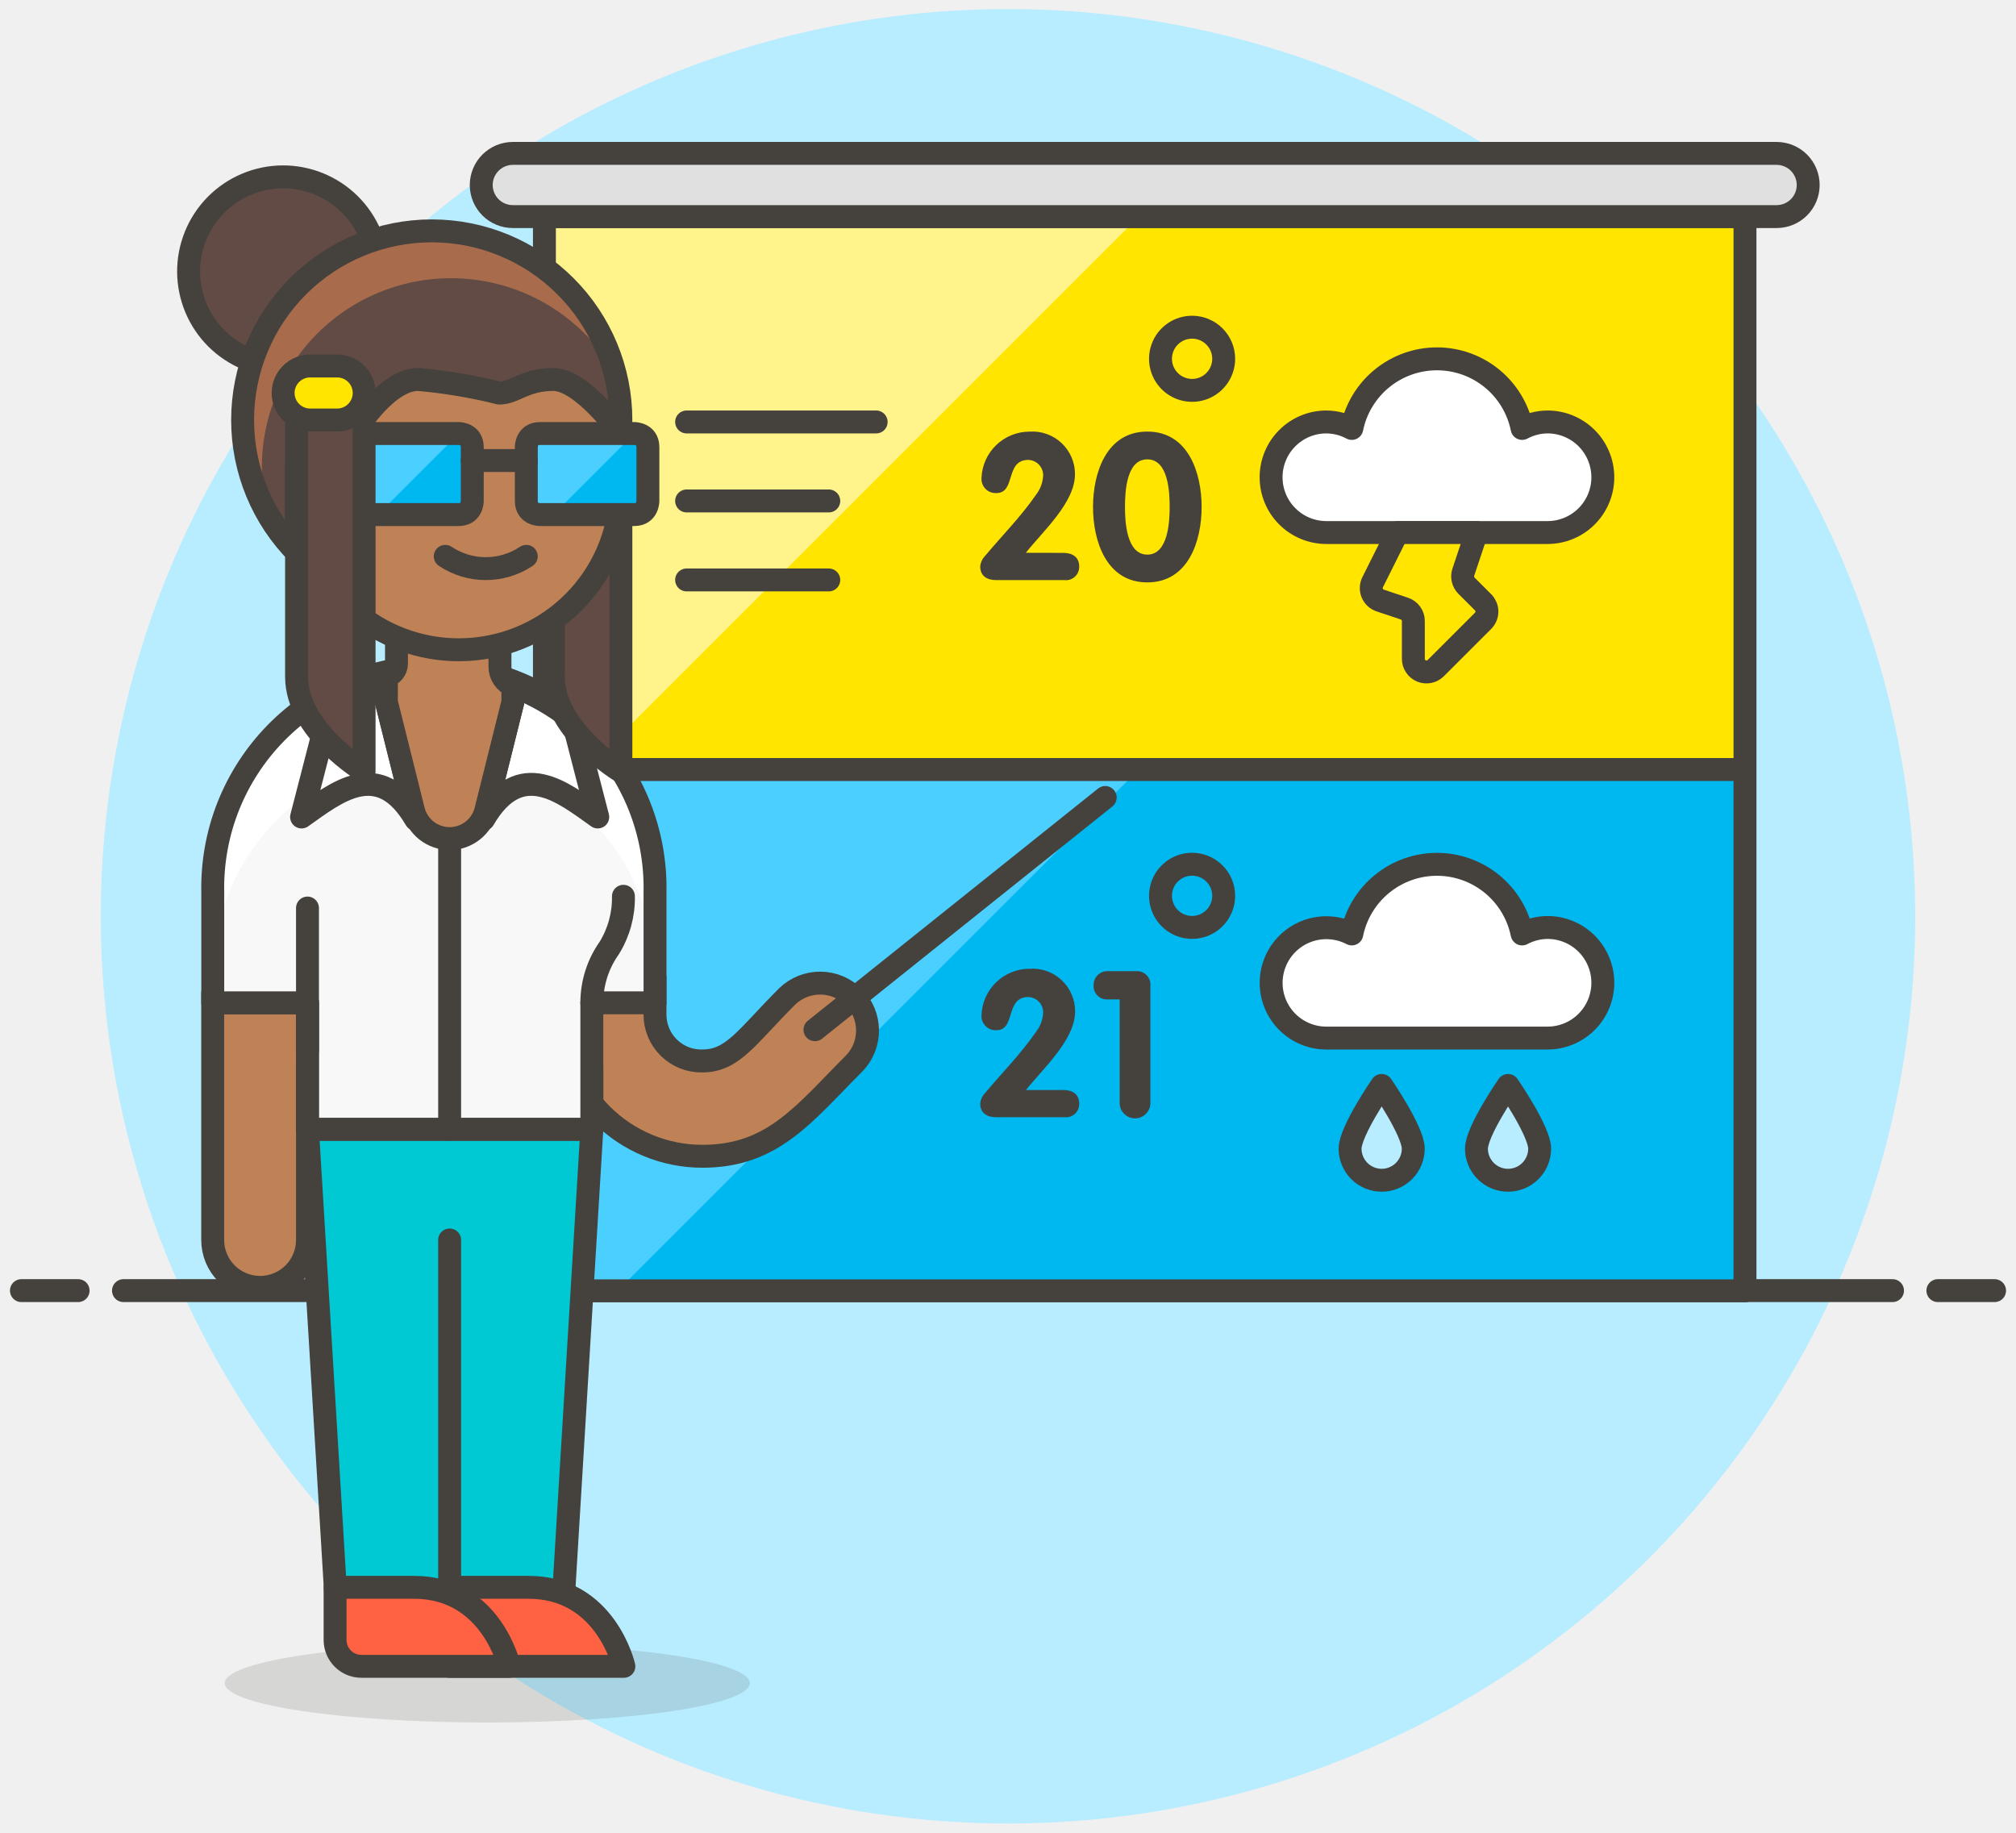
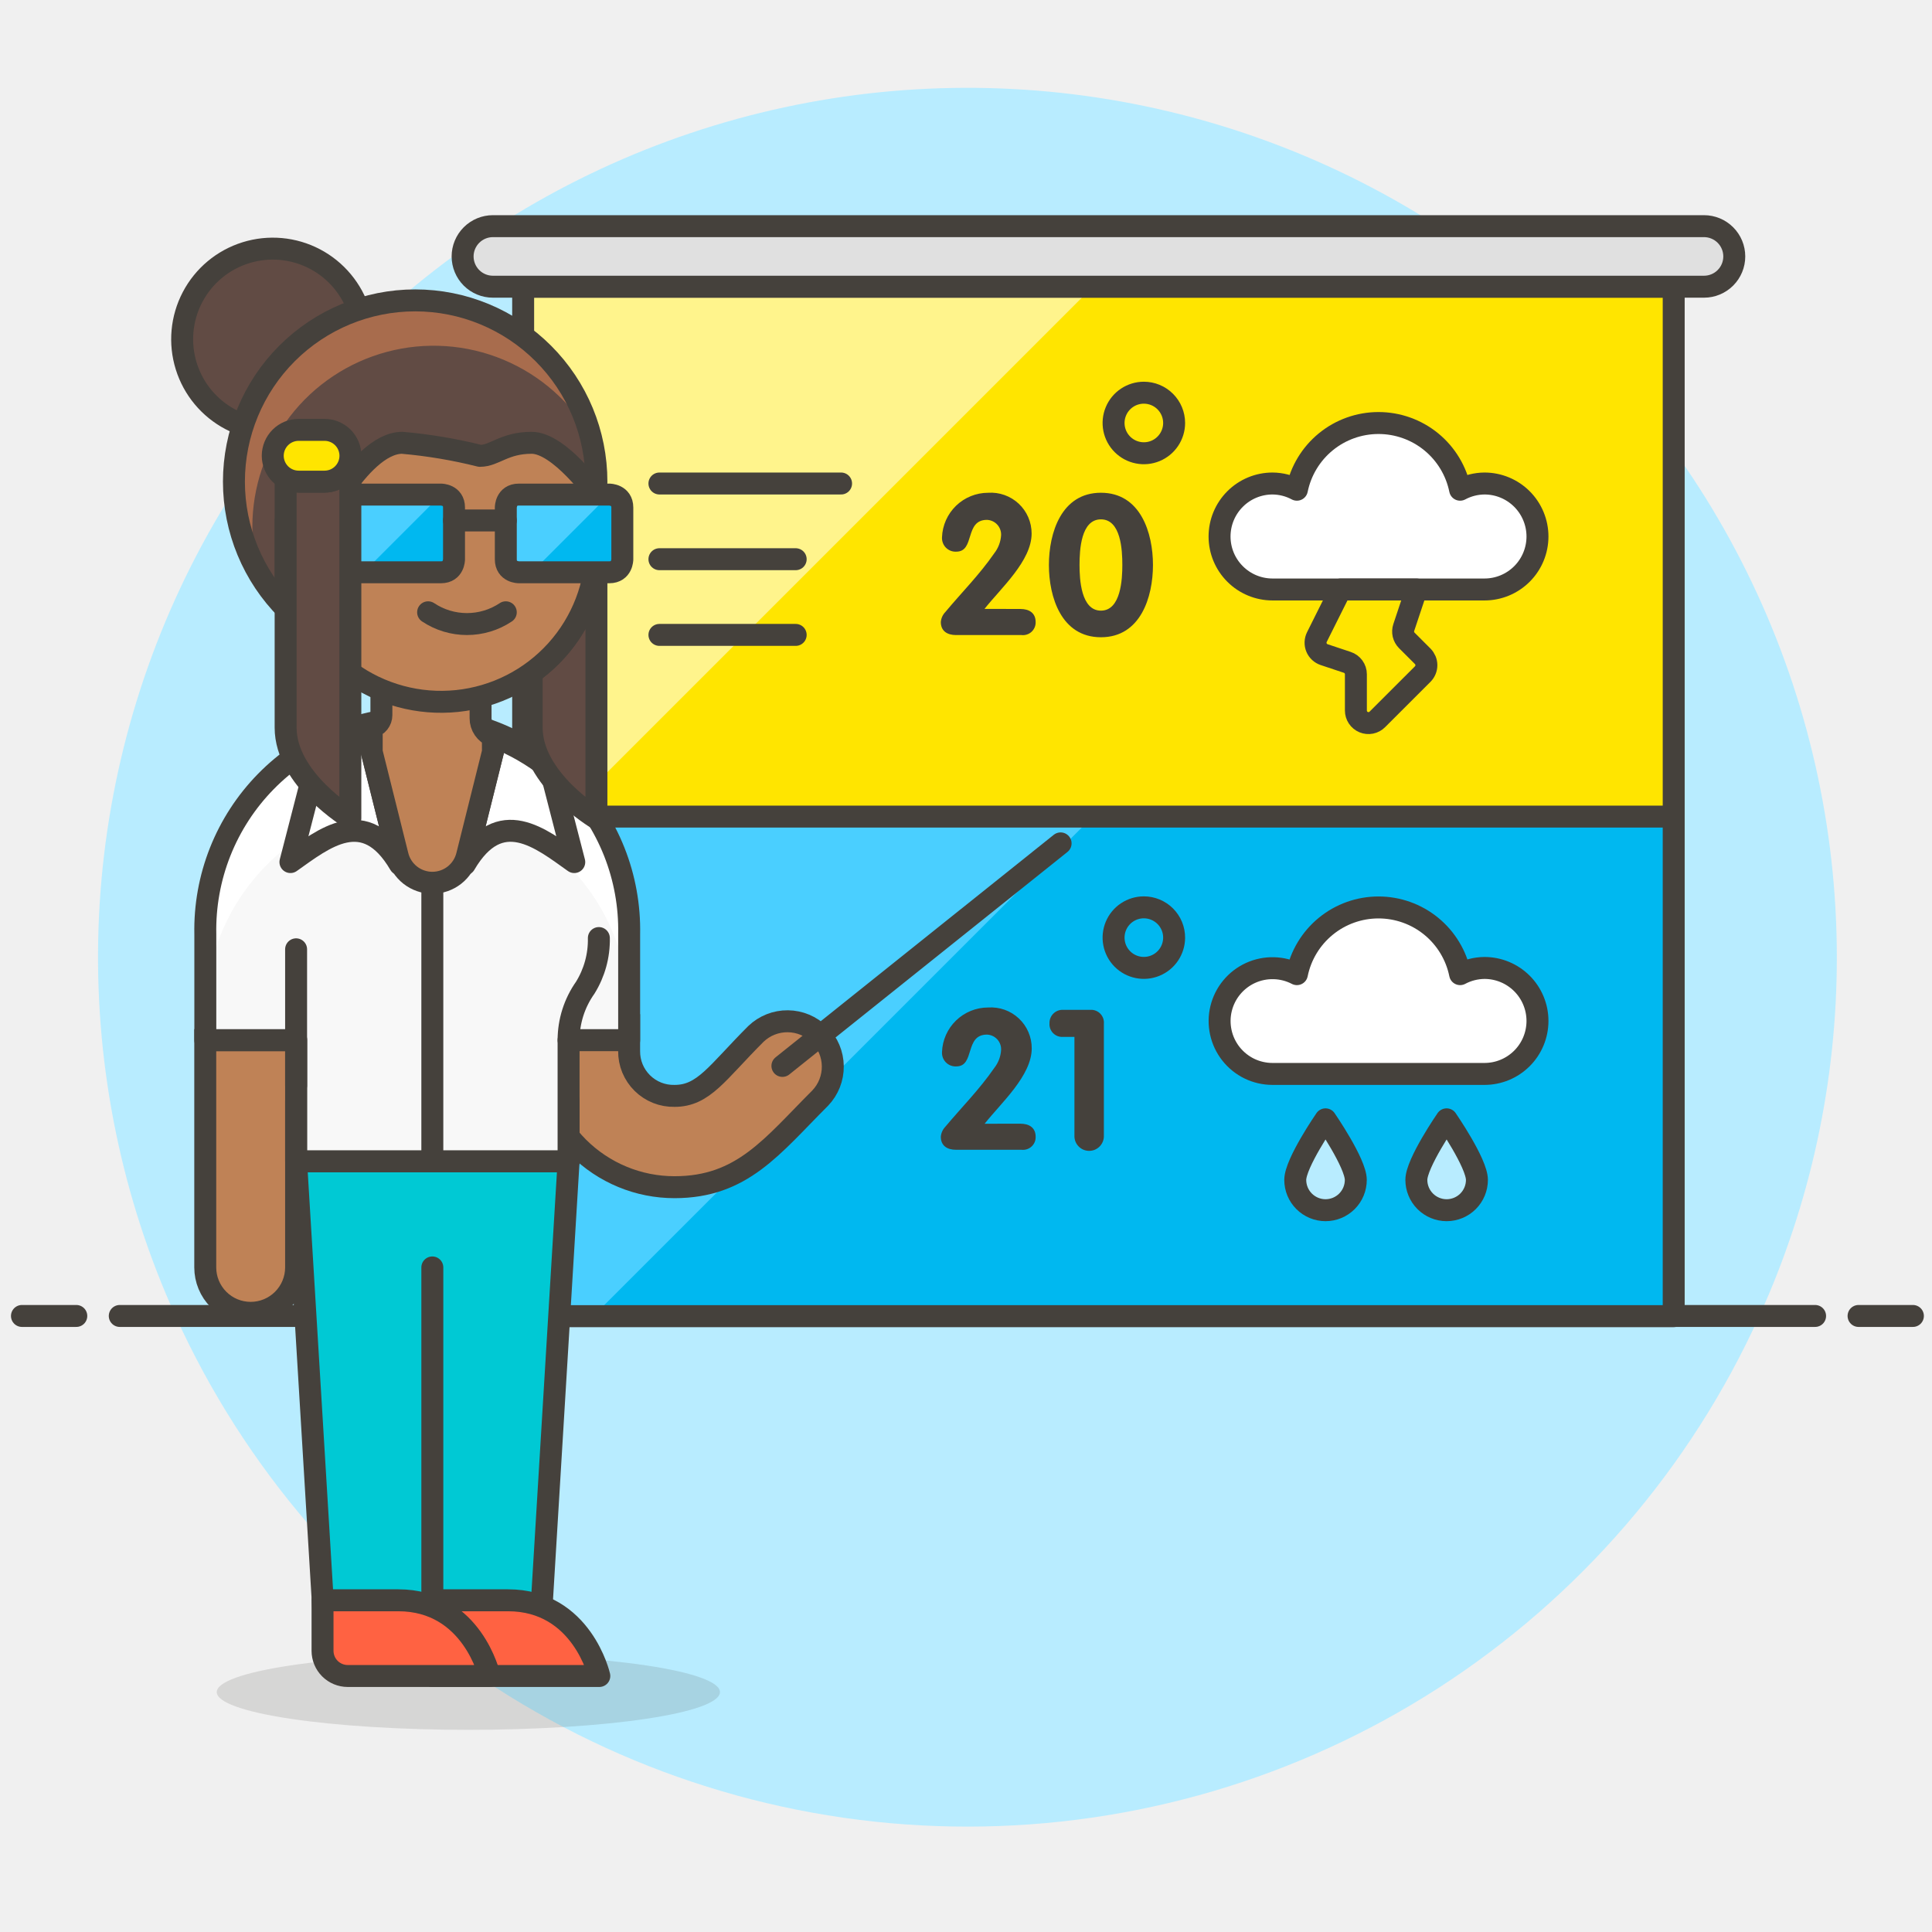
- <svg xmlns="http://www.w3.org/2000/svg" width="88" height="80" viewBox="0 0 88 80" fill="none">
-   <path d="M83.6 40C83.601 34.09 82.278 28.255 79.73 22.922C77.182 17.589 73.473 12.895 68.874 9.182C64.275 5.47 58.904 2.834 53.154 1.468C47.404 0.101 41.421 0.04 35.644 1.287C29.867 2.534 24.442 5.058 19.768 8.675C15.093 12.291 11.288 16.908 8.63 22.187C5.972 27.466 4.53 33.273 4.408 39.181C4.287 45.09 5.49 50.952 7.928 56.335H80.072C82.401 51.205 83.604 45.635 83.6 40Z" fill="#B8ECFF" />
-   <path d="M7.928 56.335C11.069 63.269 16.142 69.15 22.54 73.276C28.937 77.401 36.388 79.595 44 79.595C51.612 79.595 59.063 77.401 65.46 73.276C71.858 69.15 76.93 63.269 80.072 56.335H7.928Z" fill="#B8ECFF" />
-   <path d="M5.39 56.335H82.61M0.935 56.335H3.41M84.59 56.335H87.065" stroke="#45413C" stroke-linecap="round" stroke-linejoin="round" />
-   <path d="M23.764 33.589H76.17V56.344H23.764V33.589Z" fill="#00B8F0" />
-   <path d="M26.955 56.344L49.71 33.589H23.764V56.344H26.955Z" fill="#4ACFFF" />
-   <path d="M23.764 9.455H76.17V33.589H23.764V9.455Z" fill="#FFE500" />
-   <path d="M23.764 9.455V33.589H25.576L49.71 9.455H23.764Z" fill="#FFF48C" />
-   <path d="M76.17 33.589V9.455H23.764V33.589M76.17 33.589H23.764M76.17 33.589V56.344H23.764V33.589" stroke="#45413C" stroke-linejoin="round" />
-   <path d="M21.006 8.075C21.007 7.71 21.152 7.359 21.411 7.1C21.67 6.842 22.021 6.696 22.386 6.696H77.55C77.916 6.696 78.267 6.842 78.525 7.1C78.784 7.359 78.929 7.71 78.929 8.075C78.929 8.441 78.784 8.792 78.525 9.051C78.267 9.309 77.916 9.454 77.55 9.454H22.386C22.021 9.454 21.67 9.309 21.411 9.051C21.152 8.792 21.007 8.441 21.006 8.075Z" fill="#E0E0E0" stroke="#45413C" stroke-linejoin="round" />
-   <path d="M38.245 18.418H29.971M36.177 21.866H29.971M36.177 25.314H29.971" stroke="#45413C" stroke-miterlimit="10" stroke-linecap="round" />
-   <path d="M67.551 18.418C67.164 18.421 66.783 18.518 66.441 18.701C66.267 17.844 65.802 17.073 65.125 16.519C64.447 15.965 63.599 15.663 62.724 15.663C61.849 15.663 61.001 15.965 60.324 16.519C59.646 17.073 59.181 17.844 59.007 18.701C58.666 18.518 58.285 18.421 57.898 18.418C57.257 18.418 56.644 18.672 56.191 19.125C55.738 19.578 55.484 20.192 55.484 20.832C55.484 21.472 55.738 22.086 56.191 22.538C56.644 22.991 57.257 23.245 57.898 23.245H67.551C68.191 23.245 68.805 22.991 69.258 22.538C69.71 22.086 69.965 21.472 69.965 20.832C69.965 20.192 69.71 19.578 69.258 19.125C68.805 18.672 68.191 18.418 67.551 18.418Z" fill="white" stroke="#45413C" stroke-linejoin="round" />
-   <path d="M61 23.245L59.917 25.413C59.88 25.487 59.86 25.567 59.857 25.649C59.854 25.731 59.868 25.813 59.9 25.889C59.931 25.965 59.978 26.033 60.039 26.089C60.099 26.145 60.17 26.187 60.248 26.213L61.298 26.563C61.413 26.6 61.513 26.673 61.584 26.77C61.655 26.868 61.694 26.985 61.694 27.106V28.757C61.694 28.871 61.727 28.982 61.791 29.076C61.853 29.171 61.943 29.244 62.048 29.288C62.153 29.331 62.268 29.342 62.379 29.32C62.49 29.298 62.593 29.243 62.673 29.162L64.737 27.099C64.79 27.046 64.832 26.983 64.861 26.913C64.89 26.844 64.905 26.769 64.905 26.694C64.905 26.619 64.89 26.544 64.861 26.474C64.832 26.405 64.79 26.342 64.737 26.288L64.013 25.565C63.938 25.489 63.885 25.395 63.861 25.291C63.836 25.188 63.841 25.079 63.874 24.979L64.453 23.245H61Z" fill="#FFE500" stroke="#45413C" stroke-linejoin="round" />
-   <path d="M67.551 40.484C67.164 40.487 66.783 40.584 66.441 40.766C66.267 39.909 65.802 39.138 65.125 38.584C64.447 38.03 63.599 37.727 62.724 37.727C61.849 37.727 61.001 38.03 60.324 38.584C59.647 39.138 59.181 39.909 59.007 40.766C58.684 40.597 58.325 40.505 57.961 40.495C57.596 40.485 57.233 40.558 56.901 40.709C56.568 40.859 56.274 41.084 56.041 41.365C55.808 41.646 55.642 41.976 55.555 42.331C55.468 42.686 55.464 43.056 55.541 43.413C55.618 43.769 55.776 44.104 56.001 44.391C56.227 44.678 56.515 44.91 56.843 45.069C57.172 45.229 57.532 45.312 57.898 45.311H67.551C68.191 45.311 68.805 45.057 69.258 44.604C69.71 44.152 69.965 43.538 69.965 42.898C69.965 42.257 69.71 41.644 69.258 41.191C68.805 40.738 68.191 40.484 67.551 40.484Z" fill="white" stroke="#45413C" stroke-linejoin="round" />
-   <path d="M61.69 50.139C61.69 50.504 61.545 50.855 61.286 51.114C61.028 51.372 60.677 51.518 60.311 51.518C59.946 51.518 59.595 51.372 59.336 51.114C59.077 50.855 58.932 50.504 58.932 50.139C58.932 49.376 60.311 47.379 60.311 47.379C60.311 47.379 61.69 49.376 61.69 50.139ZM67.207 50.139C67.207 50.504 67.061 50.855 66.803 51.114C66.544 51.372 66.193 51.518 65.828 51.518C65.462 51.518 65.111 51.372 64.852 51.114C64.594 50.855 64.448 50.504 64.448 50.139C64.448 49.376 65.828 47.379 65.828 47.379C65.828 47.379 67.207 49.376 67.207 50.139Z" fill="#B8ECFF" stroke="#45413C" stroke-linejoin="round" />
-   <path d="M46.414 24.133C46.81 24.133 47.108 24.312 47.108 24.727C47.11 24.81 47.095 24.893 47.063 24.97C47.032 25.047 46.983 25.115 46.922 25.172C46.861 25.228 46.788 25.271 46.709 25.297C46.63 25.322 46.547 25.331 46.464 25.321H43.481C43.085 25.321 42.788 25.142 42.788 24.727C42.802 24.556 42.875 24.395 42.994 24.272C43.736 23.381 44.541 22.581 45.221 21.599C45.408 21.36 45.517 21.07 45.534 20.767C45.541 20.59 45.476 20.417 45.355 20.287C45.234 20.157 45.067 20.081 44.89 20.074C43.861 20.074 44.353 21.522 43.495 21.522C43.408 21.527 43.321 21.514 43.239 21.483C43.158 21.452 43.084 21.404 43.022 21.343C42.961 21.281 42.913 21.207 42.882 21.125C42.851 21.044 42.837 20.957 42.843 20.87C42.861 20.325 43.091 19.809 43.483 19.43C43.875 19.052 44.398 18.84 44.943 18.84C45.197 18.823 45.452 18.858 45.691 18.944C45.931 19.029 46.151 19.163 46.336 19.337C46.522 19.511 46.67 19.721 46.771 19.955C46.872 20.189 46.925 20.44 46.924 20.695C46.924 21.938 45.538 23.17 44.778 24.129L46.414 24.133ZM47.711 22.13C47.711 20.672 48.275 18.838 50.081 18.838C51.888 18.838 52.452 20.672 52.452 22.13C52.452 23.588 51.887 25.421 50.081 25.421C48.276 25.421 47.711 23.587 47.711 22.13ZM51.057 22.13C51.057 21.45 50.993 20.051 50.081 20.051C49.17 20.051 49.106 21.446 49.106 22.13C49.106 22.765 49.169 24.209 50.081 24.209C50.994 24.209 51.057 22.765 51.057 22.13Z" fill="#45413C" />
-   <path d="M53.415 15.661C53.415 15.934 53.334 16.2 53.182 16.427C53.031 16.654 52.816 16.831 52.564 16.935C52.312 17.039 52.034 17.067 51.767 17.013C51.499 16.96 51.254 16.829 51.061 16.636C50.868 16.443 50.736 16.197 50.683 15.93C50.63 15.662 50.657 15.385 50.762 15.133C50.866 14.881 51.043 14.666 51.27 14.514C51.496 14.363 51.763 14.282 52.036 14.282C52.402 14.282 52.752 14.427 53.011 14.686C53.27 14.944 53.415 15.295 53.415 15.661Z" stroke="#45413C" stroke-miterlimit="10" />
-   <path d="M46.414 47.578C46.81 47.578 47.108 47.756 47.108 48.172C47.111 48.255 47.096 48.338 47.064 48.415C47.032 48.491 46.984 48.56 46.922 48.617C46.861 48.673 46.789 48.716 46.709 48.742C46.63 48.767 46.547 48.776 46.464 48.766H43.481C43.085 48.766 42.788 48.587 42.788 48.172C42.802 48.001 42.875 47.84 42.994 47.716C43.736 46.83 44.541 46.026 45.221 45.043C45.408 44.805 45.518 44.515 45.534 44.213C45.541 44.035 45.477 43.863 45.356 43.733C45.235 43.603 45.067 43.526 44.89 43.52C43.861 43.52 44.353 44.968 43.495 44.968C43.408 44.973 43.321 44.96 43.239 44.929C43.158 44.898 43.084 44.85 43.022 44.788C42.961 44.727 42.913 44.653 42.882 44.571C42.851 44.49 42.837 44.403 42.843 44.316C42.861 43.771 43.091 43.255 43.483 42.876C43.875 42.497 44.398 42.285 44.943 42.285C45.198 42.268 45.454 42.303 45.694 42.388C45.935 42.474 46.155 42.608 46.341 42.783C46.528 42.957 46.676 43.168 46.777 43.403C46.878 43.637 46.93 43.89 46.929 44.145C46.929 45.389 45.543 46.62 44.783 47.58L46.414 47.578ZM48.874 43.625H48.346C48.264 43.629 48.182 43.616 48.106 43.587C48.029 43.557 47.96 43.512 47.903 43.453C47.845 43.395 47.801 43.325 47.772 43.248C47.744 43.172 47.732 43.09 47.738 43.008C47.735 42.927 47.748 42.846 47.778 42.77C47.807 42.695 47.852 42.626 47.909 42.568C47.965 42.51 48.034 42.465 48.109 42.434C48.184 42.404 48.265 42.389 48.346 42.391H49.615C49.698 42.388 49.78 42.403 49.856 42.434C49.933 42.466 50.002 42.513 50.058 42.573C50.115 42.633 50.158 42.704 50.185 42.782C50.212 42.861 50.223 42.943 50.215 43.026V48.118C50.218 48.209 50.204 48.298 50.172 48.383C50.139 48.467 50.091 48.544 50.028 48.609C49.965 48.675 49.89 48.726 49.807 48.762C49.724 48.797 49.635 48.815 49.544 48.815C49.454 48.815 49.365 48.797 49.282 48.762C49.198 48.726 49.123 48.675 49.061 48.609C48.998 48.544 48.949 48.467 48.917 48.383C48.885 48.298 48.87 48.209 48.874 48.118V43.625Z" fill="#45413C" />
-   <path d="M53.415 39.109C53.413 39.382 53.331 39.648 53.179 39.873C53.027 40.099 52.811 40.275 52.559 40.378C52.307 40.482 52.03 40.508 51.763 40.454C51.495 40.4 51.25 40.268 51.058 40.075C50.866 39.882 50.735 39.636 50.683 39.369C50.63 39.101 50.658 38.825 50.762 38.573C50.867 38.321 51.044 38.106 51.27 37.955C51.497 37.804 51.763 37.723 52.036 37.723C52.218 37.723 52.397 37.759 52.565 37.829C52.733 37.898 52.885 38.001 53.013 38.13C53.142 38.258 53.243 38.411 53.312 38.579C53.381 38.747 53.416 38.928 53.415 39.109Z" stroke="#45413C" stroke-miterlimit="10" />
-   <path opacity="0.15" d="M9.808 73.468C9.808 73.694 10.104 73.917 10.68 74.126C11.256 74.334 12.1 74.524 13.164 74.683C14.228 74.843 15.492 74.97 16.882 75.056C18.273 75.142 19.763 75.187 21.268 75.187C22.773 75.187 24.263 75.142 25.654 75.056C27.044 74.97 28.307 74.843 29.372 74.683C30.436 74.524 31.28 74.334 31.856 74.126C32.432 73.917 32.728 73.694 32.728 73.468C32.728 73.012 31.521 72.575 29.372 72.253C27.222 71.931 24.307 71.749 21.268 71.749C18.228 71.749 15.313 71.931 13.164 72.253C11.015 72.575 9.808 73.012 9.808 73.468Z" fill="#45413C" />
-   <path d="M24.455 43.085V44.267C24.454 45.082 24.615 45.889 24.927 46.642C25.239 47.395 25.696 48.079 26.272 48.655C26.849 49.231 27.533 49.688 28.286 49.999C29.039 50.311 29.846 50.471 30.661 50.471C33.747 50.471 35.101 48.602 37.294 46.411C37.668 46.021 37.874 45.499 37.868 44.958C37.862 44.417 37.645 43.9 37.262 43.518C36.88 43.135 36.363 42.918 35.822 42.912C35.281 42.906 34.759 43.112 34.368 43.486C32.592 45.261 31.992 46.31 30.66 46.31C30.389 46.317 30.119 46.269 29.867 46.169C29.615 46.069 29.386 45.919 29.193 45.729C29 45.538 28.847 45.311 28.744 45.061C28.64 44.81 28.588 44.541 28.591 44.27V43.088L24.455 43.085Z" fill="#BF8256" stroke="#45413C" stroke-miterlimit="10" />
-   <path d="M35.573 44.946L48.244 34.81" stroke="#45413C" stroke-linecap="round" stroke-linejoin="round" />
-   <path d="M13.422 49.289V49.303L14.801 72.044H24.454L25.834 49.303V49.289H13.422Z" fill="#00C9D4" stroke="#45413C" stroke-linecap="round" stroke-linejoin="round" />
-   <path d="M19.627 72.044V54.124Z" fill="#00B8F0" />
-   <path d="M19.627 72.044V54.124" stroke="#45413C" stroke-linecap="round" stroke-linejoin="round" />
-   <path d="M19.627 69.286H23.075C26.454 69.286 27.233 72.734 27.233 72.734H19.627V69.286Z" fill="#FF6242" stroke="#45413C" stroke-linejoin="round" />
-   <path d="M14.627 69.286H18.075C21.453 69.286 22.233 72.734 22.233 72.734H15.773C15.469 72.734 15.178 72.613 14.963 72.398C14.748 72.183 14.627 71.892 14.627 71.588V69.286Z" fill="#FF6242" stroke="#45413C" stroke-linejoin="round" />
-   <path d="M9.284 43.773V54.124C9.284 54.673 9.502 55.199 9.89 55.587C10.278 55.975 10.804 56.194 11.353 56.194C11.902 56.194 12.428 55.975 12.816 55.587C13.204 55.199 13.422 54.673 13.422 54.124V43.773H9.284Z" fill="#BF8256" stroke="#45413C" stroke-miterlimit="10" />
-   <path d="M13.422 46.53H25.834V49.289H13.422V46.53Z" fill="#A86C4D" stroke="#45413C" stroke-linecap="round" stroke-linejoin="round" />
-   <path d="M28.592 38.946C28.618 37.662 28.387 36.385 27.914 35.191C27.44 33.998 26.734 32.91 25.835 31.993C24.936 31.076 23.863 30.347 22.679 29.849C21.495 29.352 20.223 29.096 18.939 29.096C17.655 29.096 16.384 29.352 15.199 29.849C14.015 30.347 12.943 31.076 12.044 31.993C11.145 32.91 10.438 33.998 9.964 35.191C9.491 36.385 9.261 37.662 9.287 38.946V43.773H13.429V49.289H25.834V43.773H28.592V38.946Z" fill="#F8F8F8" />
-   <path d="M18.938 29.291C21.498 29.291 23.954 30.309 25.764 32.119C27.575 33.93 28.592 36.385 28.592 38.946V42.393C28.541 39.867 27.501 37.461 25.696 35.693C23.892 33.924 21.466 32.934 18.939 32.934C16.413 32.934 13.986 33.924 12.182 35.693C10.377 37.461 9.338 39.867 9.287 42.393V38.946C9.287 36.386 10.303 33.93 12.113 32.12C13.923 30.309 16.378 29.292 18.938 29.291Z" fill="white" />
-   <path d="M13.422 47.22H13.425V49.289H13.422V47.22Z" fill="#F8F8F8" />
-   <path d="M28.592 38.946C28.618 37.662 28.387 36.385 27.914 35.191C27.44 33.998 26.734 32.91 25.835 31.993C24.936 31.076 23.863 30.347 22.679 29.849C21.495 29.352 20.223 29.096 18.939 29.096C17.655 29.096 16.384 29.352 15.199 29.849C14.015 30.347 12.943 31.076 12.044 31.993C11.145 32.91 10.438 33.998 9.964 35.191C9.491 36.385 9.261 37.662 9.287 38.946V43.773H13.429V49.289H25.834V43.773H28.592V38.946Z" stroke="#45413C" stroke-linecap="round" stroke-linejoin="round" />
-   <path d="M13.164 35.661L14.533 30.354C15.272 29.974 16.057 29.692 16.869 29.515V30.644L18.147 35.765C16.549 33.038 14.69 34.582 13.164 35.661ZM25.003 31.44C24.215 30.805 23.331 30.298 22.385 29.938V30.644L21.107 35.765C22.705 33.038 24.565 34.577 26.092 35.661L25.003 31.44Z" fill="white" stroke="#45413C" stroke-linecap="round" stroke-linejoin="round" />
-   <path d="M25.834 43.773C25.833 42.916 26.098 42.081 26.593 41.382C27.013 40.704 27.228 39.919 27.213 39.122M13.422 45.841V39.635M19.627 36.877V49.289" stroke="#45413C" stroke-linecap="round" stroke-linejoin="round" />
-   <path d="M22.386 29.927C22.22 29.864 22.078 29.752 21.978 29.606C21.878 29.46 21.824 29.287 21.824 29.11V22.576H17.307V28.967C17.307 29.094 17.263 29.218 17.183 29.318C17.103 29.418 16.991 29.487 16.866 29.514V30.643L18.043 35.357C18.129 35.712 18.332 36.029 18.619 36.255C18.907 36.481 19.262 36.604 19.627 36.604C19.993 36.604 20.348 36.481 20.635 36.255C20.923 36.029 21.125 35.712 21.211 35.357L22.387 30.643L22.386 29.927Z" fill="#BF8256" stroke="#45413C" stroke-linecap="round" stroke-linejoin="round" />
-   <path d="M10.441 15.502C11.41 16.01 12.542 16.113 13.587 15.788C14.105 15.626 14.585 15.365 15.002 15.018C15.418 14.671 15.762 14.245 16.014 13.765C16.266 13.285 16.421 12.761 16.47 12.221C16.519 11.681 16.461 11.137 16.3 10.619C16.139 10.102 15.877 9.621 15.53 9.205C15.183 8.788 14.757 8.444 14.277 8.193C13.308 7.684 12.177 7.581 11.131 7.907C10.086 8.232 9.213 8.96 8.705 9.929C8.196 10.898 8.093 12.03 8.419 13.075C8.744 14.12 9.472 14.993 10.441 15.502Z" fill="#614B44" stroke="#45413C" stroke-linecap="round" stroke-linejoin="round" />
-   <path d="M10.59 18.333C10.59 20.522 11.46 22.622 13.008 24.17C14.557 25.719 16.656 26.588 18.846 26.588C21.035 26.588 23.135 25.719 24.683 24.17C26.232 22.622 27.102 20.522 27.102 18.333C27.102 16.143 26.232 14.043 24.683 12.495C23.135 10.947 21.035 10.077 18.846 10.077C16.656 10.077 14.557 10.947 13.008 12.495C11.46 14.043 10.59 16.143 10.59 18.333Z" fill="#614B44" />
-   <path d="M11.429 20.398C11.429 18.578 12.031 16.809 13.141 15.366C14.25 13.923 15.805 12.888 17.564 12.42C19.323 11.952 21.187 12.079 22.867 12.78C24.546 13.481 25.947 14.718 26.851 16.297C26.56 15.156 26.027 14.091 25.29 13.173C24.553 12.254 23.628 11.504 22.577 10.973C21.526 10.442 20.373 10.141 19.197 10.092C18.02 10.043 16.847 10.246 15.755 10.688C14.663 11.13 13.679 11.8 12.867 12.653C12.056 13.507 11.437 14.524 11.051 15.637C10.665 16.749 10.522 17.932 10.63 19.104C10.739 20.277 11.098 21.413 11.682 22.435C11.514 21.769 11.429 21.085 11.429 20.398Z" fill="#A86C4D" />
-   <path d="M10.59 18.333C10.59 20.522 11.46 22.622 13.008 24.17C14.557 25.719 16.656 26.588 18.846 26.588C21.035 26.588 23.135 25.719 24.683 24.17C26.232 22.622 27.102 20.522 27.102 18.333C27.102 16.143 26.232 14.043 24.683 12.495C23.135 10.947 21.035 10.077 18.846 10.077C16.656 10.077 14.557 10.947 13.008 12.495C11.46 14.043 10.59 16.143 10.59 18.333Z" stroke="#45413C" stroke-linecap="round" stroke-linejoin="round" />
-   <path d="M24.152 27.031V29.54C24.152 31.898 27.102 33.667 27.102 33.667V21.282C27.103 22.406 26.836 23.514 26.323 24.514C25.81 25.514 25.066 26.377 24.152 27.031Z" fill="#614B44" stroke="#45413C" stroke-linecap="round" stroke-linejoin="round" />
-   <path d="M24.153 16.564C22.892 16.564 22.47 17.158 21.794 17.158C20.633 16.866 19.449 16.668 18.256 16.564C17.242 16.564 16.23 17.725 15.549 18.717C15.261 19.142 14.873 19.491 14.42 19.732C13.967 19.974 13.462 20.101 12.949 20.103V22.684C12.997 22.701 13.047 22.716 13.097 22.728C13.454 24.442 14.434 25.964 15.848 26.998C17.262 28.032 19.009 28.505 20.751 28.325C22.494 28.145 24.107 27.326 25.28 26.025C26.453 24.724 27.102 23.035 27.102 21.283V18.923C27.102 18.923 25.414 16.564 24.153 16.564Z" fill="#BF8256" stroke="#45413C" stroke-linecap="round" stroke-linejoin="round" />
-   <path d="M19.435 24.284C19.959 24.634 20.575 24.82 21.204 24.82C21.834 24.82 22.45 24.634 22.973 24.284" stroke="#45413C" stroke-linecap="round" stroke-linejoin="round" />
-   <path d="M15.898 18.923H20.025C20.025 18.923 20.615 18.923 20.615 19.513V21.871C20.615 21.871 20.615 22.461 20.025 22.461H15.898C15.898 22.461 15.308 22.461 15.308 21.871V19.513C15.308 19.513 15.308 18.923 15.898 18.923Z" fill="#00B8F0" />
-   <path d="M15.897 18.923C15.74 18.924 15.59 18.987 15.48 19.099C15.37 19.21 15.308 19.36 15.308 19.517V21.875C15.307 21.915 15.312 21.955 15.319 21.994C15.319 22.014 15.328 22.032 15.333 22.05C15.362 22.141 15.412 22.224 15.48 22.292C15.534 22.347 15.6 22.39 15.671 22.42C15.742 22.45 15.819 22.465 15.897 22.465H16.491L20.029 18.927L15.897 18.923Z" fill="#4ACFFF" />
-   <path d="M23.564 18.923H27.691C27.691 18.923 28.281 18.923 28.281 19.513V21.871C28.281 21.871 28.281 22.461 27.691 22.461H23.564C23.564 22.461 22.974 22.461 22.974 21.871V19.513C22.974 19.513 22.974 18.923 23.564 18.923Z" fill="#00B8F0" />
-   <path d="M15.898 18.923H20.025C20.025 18.923 20.615 18.923 20.615 19.513V21.871C20.615 21.871 20.615 22.461 20.025 22.461H15.898C15.898 22.461 15.308 22.461 15.308 21.871V19.513C15.308 19.513 15.308 18.923 15.898 18.923Z" stroke="#45413C" stroke-linecap="round" stroke-linejoin="round" />
-   <path d="M23.563 18.923C23.406 18.923 23.255 18.985 23.143 19.097C23.032 19.208 22.969 19.359 22.969 19.517V21.875C22.969 21.915 22.973 21.955 22.981 21.994C22.985 22.013 22.99 22.032 22.996 22.05C23.024 22.142 23.074 22.225 23.142 22.292C23.197 22.347 23.262 22.39 23.334 22.42C23.405 22.45 23.482 22.465 23.559 22.465H24.153L27.692 18.927L23.563 18.923Z" fill="#4ACFFF" />
-   <path d="M20.614 20.102H22.973" stroke="#45413C" stroke-linecap="round" stroke-linejoin="round" />
-   <path d="M23.564 18.923H27.691C27.691 18.923 28.281 18.923 28.281 19.513V21.871C28.281 21.871 28.281 22.461 27.691 22.461H23.564C23.564 22.461 22.974 22.461 22.974 21.871V19.513C22.974 19.513 22.974 18.923 23.564 18.923Z" stroke="#45413C" stroke-linecap="round" stroke-linejoin="round" />
-   <path d="M14.718 18.333H13.539C13.33 18.334 13.125 18.28 12.945 18.175V29.538C12.945 31.896 15.893 33.665 15.893 33.665V17.154C15.893 17.466 15.769 17.765 15.549 17.986C15.329 18.207 15.03 18.332 14.718 18.333Z" fill="#614B44" stroke="#45413C" stroke-linecap="round" stroke-linejoin="round" />
-   <path d="M13.539 15.975H14.718C15.03 15.975 15.33 16.099 15.551 16.32C15.772 16.541 15.897 16.841 15.897 17.154C15.897 17.466 15.772 17.766 15.551 17.987C15.33 18.209 15.03 18.333 14.718 18.333H13.539C13.226 18.333 12.926 18.209 12.704 17.988C12.483 17.766 12.359 17.466 12.358 17.154C12.359 16.841 12.483 16.541 12.704 16.32C12.926 16.099 13.226 15.975 13.539 15.975Z" fill="#FFE500" stroke="#45413C" stroke-linecap="round" stroke-linejoin="round" />
+ <svg xmlns="http://www.w3.org/2000/svg" width="88" height="88" viewBox="0 0 88 88" fill="none">
+   <path d="M83.665 43.605C83.666 37.695 82.343 31.86 79.795 26.527C77.247 21.194 73.538 16.5 68.939 12.787C64.341 9.075 58.969 6.439 53.219 5.073C47.469 3.706 41.486 3.645 35.709 4.892C29.932 6.139 24.507 8.663 19.833 12.28C15.158 15.896 11.353 20.513 8.695 25.792C6.037 31.071 4.595 36.878 4.473 42.786C4.352 48.695 5.555 54.556 7.993 59.94H80.136C82.466 54.809 83.669 49.239 83.665 43.605Z" fill="#B8ECFF" />
+   <path d="M7.993 59.94C11.134 66.874 16.207 72.755 22.604 76.881C29.002 81.006 36.453 83.2 44.065 83.2C51.677 83.2 59.128 81.006 65.525 76.881C71.923 72.755 76.996 66.874 80.136 59.94H7.993Z" fill="#B8ECFF" />
+   <path d="M5.455 59.94H82.675M1 59.94H3.475M84.655 59.94H87.13" stroke="#45413C" stroke-linecap="round" stroke-linejoin="round" />
+   <path d="M23.829 37.194H76.235V59.949H23.829V37.194Z" fill="#00B8F0" />
+   <path d="M27.02 59.949L49.775 37.194H23.829V59.949H27.02Z" fill="#4ACFFF" />
+   <path d="M23.829 13.06H76.235V37.194H23.829V13.06Z" fill="#FFE500" />
+   <path d="M23.829 13.06V37.194H25.641L49.775 13.06H23.829Z" fill="#FFF48C" />
+   <path d="M76.235 37.194V13.06H23.829V37.194M76.235 37.194H23.829M76.235 37.194V59.949H23.829V37.194" stroke="#45413C" stroke-linejoin="round" />
+   <path d="M21.071 11.68C21.072 11.315 21.217 10.964 21.476 10.705C21.735 10.447 22.085 10.301 22.451 10.301H77.615C77.981 10.301 78.332 10.447 78.59 10.705C78.849 10.964 78.994 11.315 78.994 11.68C78.994 12.046 78.849 12.397 78.59 12.655C78.332 12.914 77.981 13.059 77.615 13.059H22.451C22.085 13.059 21.735 12.914 21.476 12.656C21.217 12.397 21.072 12.046 21.071 11.68Z" fill="#E0E0E0" stroke="#45413C" stroke-linejoin="round" />
+   <path d="M38.31 22.023H30.036M36.242 25.471H30.036M36.242 28.919H30.036" stroke="#45413C" stroke-miterlimit="10" stroke-linecap="round" />
+   <path d="M67.616 22.023C67.228 22.026 66.848 22.123 66.506 22.306C66.332 21.449 65.867 20.678 65.19 20.124C64.512 19.57 63.664 19.268 62.789 19.268C61.914 19.268 61.066 19.57 60.389 20.124C59.711 20.678 59.246 21.449 59.072 22.306C58.731 22.123 58.35 22.026 57.962 22.023C57.322 22.023 56.708 22.277 56.256 22.73C55.803 23.183 55.549 23.797 55.549 24.437C55.549 25.077 55.803 25.691 56.256 26.143C56.708 26.596 57.322 26.85 57.962 26.85H67.616C68.256 26.85 68.87 26.596 69.323 26.143C69.775 25.691 70.03 25.077 70.03 24.437C70.03 23.797 69.775 23.183 69.323 22.73C68.87 22.277 68.256 22.023 67.616 22.023Z" fill="white" stroke="#45413C" stroke-linejoin="round" />
+   <path d="M61.065 26.85L59.982 29.018C59.946 29.092 59.925 29.172 59.922 29.254C59.919 29.336 59.933 29.418 59.965 29.494C59.996 29.57 60.044 29.638 60.104 29.694C60.164 29.75 60.235 29.792 60.313 29.818L61.363 30.168C61.478 30.205 61.578 30.278 61.649 30.375C61.72 30.473 61.759 30.59 61.759 30.711V32.362C61.759 32.476 61.792 32.587 61.855 32.681C61.918 32.776 62.008 32.849 62.113 32.893C62.218 32.936 62.333 32.947 62.444 32.925C62.555 32.903 62.657 32.848 62.737 32.767L64.802 30.704C64.855 30.651 64.897 30.588 64.926 30.518C64.955 30.449 64.97 30.374 64.97 30.299C64.97 30.224 64.955 30.149 64.926 30.079C64.897 30.01 64.855 29.947 64.802 29.893L64.078 29.17C64.003 29.095 63.95 29 63.925 28.896C63.901 28.793 63.906 28.684 63.939 28.584L64.517 26.85H61.065Z" fill="#FFE500" stroke="#45413C" stroke-linejoin="round" />
+   <path d="M67.616 44.089C67.229 44.092 66.848 44.189 66.506 44.371C66.332 43.514 65.867 42.743 65.19 42.189C64.512 41.635 63.664 41.333 62.789 41.333C61.914 41.333 61.066 41.635 60.389 42.189C59.711 42.743 59.246 43.514 59.072 44.371C58.748 44.202 58.391 44.11 58.026 44.1C57.66 44.09 57.298 44.163 56.965 44.314C56.633 44.465 56.339 44.689 56.106 44.97C55.873 45.251 55.707 45.581 55.62 45.936C55.533 46.291 55.529 46.661 55.606 47.017C55.683 47.374 55.841 47.709 56.066 47.996C56.292 48.283 56.58 48.515 56.908 48.675C57.237 48.834 57.597 48.916 57.962 48.916H67.616C68.256 48.916 68.87 48.662 69.323 48.209C69.775 47.757 70.03 47.143 70.03 46.502C70.03 45.862 69.775 45.248 69.323 44.796C68.87 44.343 68.256 44.089 67.616 44.089Z" fill="white" stroke="#45413C" stroke-linejoin="round" />
+   <path d="M61.755 53.743C61.755 54.109 61.61 54.46 61.351 54.719C61.093 54.977 60.742 55.123 60.376 55.123C60.01 55.123 59.66 54.977 59.401 54.719C59.142 54.46 58.997 54.109 58.997 53.743C58.997 52.981 60.376 50.984 60.376 50.984C60.376 50.984 61.755 52.981 61.755 53.743ZM67.272 53.743C67.272 54.109 67.126 54.46 66.868 54.719C66.609 54.977 66.258 55.123 65.892 55.123C65.527 55.123 65.176 54.977 64.917 54.719C64.659 54.46 64.513 54.109 64.513 53.743C64.513 52.981 65.892 50.984 65.892 50.984C65.892 50.984 67.272 52.981 67.272 53.743Z" fill="#B8ECFF" stroke="#45413C" stroke-linejoin="round" />
+   <path d="M46.479 27.738C46.875 27.738 47.172 27.917 47.172 28.332C47.175 28.415 47.16 28.498 47.128 28.575C47.096 28.651 47.048 28.72 46.987 28.777C46.926 28.833 46.853 28.876 46.774 28.901C46.695 28.927 46.611 28.936 46.529 28.926H43.546C43.15 28.926 42.853 28.747 42.853 28.332C42.867 28.161 42.94 28 43.059 27.877C43.801 26.986 44.606 26.186 45.285 25.204C45.472 24.965 45.582 24.675 45.599 24.372C45.605 24.195 45.541 24.022 45.42 23.892C45.299 23.762 45.132 23.686 44.955 23.679C43.926 23.679 44.418 25.127 43.56 25.127C43.473 25.132 43.386 25.119 43.304 25.088C43.223 25.057 43.149 25.009 43.087 24.948C43.026 24.886 42.978 24.812 42.947 24.73C42.916 24.649 42.902 24.562 42.907 24.475C42.926 23.93 43.156 23.414 43.548 23.035C43.94 22.657 44.463 22.445 45.008 22.445C45.262 22.428 45.517 22.463 45.756 22.549C45.996 22.634 46.215 22.768 46.401 22.942C46.587 23.116 46.735 23.326 46.836 23.56C46.937 23.794 46.989 24.045 46.989 24.3C46.989 25.543 45.603 26.775 44.843 27.734L46.479 27.738ZM47.776 25.735C47.776 24.277 48.34 22.444 50.146 22.444C51.953 22.444 52.516 24.277 52.516 25.735C52.516 27.194 51.952 29.026 50.146 29.026C48.341 29.026 47.776 27.192 47.776 25.735ZM51.121 25.735C51.121 25.055 51.058 23.656 50.146 23.656C49.235 23.656 49.171 25.051 49.171 25.735C49.171 26.37 49.234 27.814 50.146 27.814C51.059 27.814 51.121 26.37 51.121 25.735Z" fill="#45413C" />
+   <path d="M53.48 19.266C53.48 19.538 53.399 19.805 53.247 20.032C53.096 20.259 52.88 20.436 52.629 20.54C52.377 20.644 52.099 20.672 51.832 20.618C51.564 20.565 51.319 20.434 51.126 20.241C50.933 20.048 50.801 19.802 50.748 19.535C50.695 19.267 50.722 18.99 50.827 18.738C50.931 18.486 51.108 18.271 51.335 18.119C51.561 17.968 51.828 17.887 52.101 17.887C52.467 17.887 52.817 18.032 53.076 18.291C53.334 18.549 53.48 18.9 53.48 19.266Z" stroke="#45413C" stroke-miterlimit="10" />
+   <path d="M46.479 51.183C46.875 51.183 47.172 51.361 47.172 51.777C47.175 51.86 47.161 51.943 47.129 52.02C47.097 52.096 47.049 52.165 46.987 52.222C46.926 52.278 46.854 52.321 46.775 52.346C46.695 52.372 46.611 52.38 46.529 52.371H43.546C43.15 52.371 42.853 52.193 42.853 51.777C42.867 51.606 42.94 51.445 43.059 51.321C43.801 50.435 44.606 49.631 45.285 48.648C45.473 48.41 45.583 48.12 45.599 47.818C45.606 47.64 45.541 47.468 45.421 47.338C45.3 47.208 45.132 47.131 44.955 47.125C43.926 47.125 44.418 48.573 43.56 48.573C43.473 48.578 43.386 48.565 43.304 48.534C43.223 48.503 43.149 48.455 43.087 48.393C43.026 48.331 42.978 48.258 42.947 48.176C42.916 48.095 42.902 48.008 42.907 47.921C42.926 47.376 43.156 46.86 43.548 46.481C43.94 46.102 44.463 45.89 45.008 45.89C45.263 45.873 45.519 45.908 45.759 45.993C46 46.079 46.22 46.213 46.406 46.388C46.593 46.562 46.741 46.773 46.842 47.008C46.943 47.242 46.995 47.495 46.994 47.75C46.994 48.994 45.608 50.225 44.848 51.185L46.479 51.183ZM48.939 47.23H48.411C48.329 47.234 48.247 47.221 48.171 47.192C48.094 47.162 48.025 47.117 47.968 47.059C47.91 47 47.866 46.93 47.837 46.853C47.809 46.776 47.797 46.695 47.803 46.613C47.8 46.532 47.813 46.451 47.843 46.375C47.872 46.3 47.917 46.231 47.974 46.173C48.031 46.115 48.099 46.07 48.174 46.039C48.249 46.009 48.33 45.994 48.411 45.996H49.68C49.763 45.993 49.845 46.008 49.921 46.039C49.998 46.071 50.067 46.118 50.123 46.178C50.18 46.238 50.223 46.309 50.25 46.387C50.277 46.465 50.288 46.548 50.28 46.631V51.723C50.283 51.813 50.269 51.904 50.236 51.988C50.204 52.072 50.156 52.149 50.093 52.214C50.03 52.279 49.955 52.331 49.872 52.367C49.789 52.402 49.7 52.42 49.609 52.42C49.519 52.42 49.43 52.402 49.346 52.367C49.263 52.331 49.188 52.279 49.126 52.214C49.063 52.149 49.014 52.072 48.982 51.988C48.95 51.904 48.935 51.813 48.939 51.723V47.23Z" fill="#45413C" />
+   <path d="M53.48 42.714C53.478 42.987 53.396 43.252 53.244 43.478C53.092 43.704 52.876 43.88 52.624 43.983C52.372 44.087 52.094 44.113 51.828 44.059C51.56 44.005 51.315 43.873 51.123 43.68C50.931 43.487 50.8 43.241 50.748 42.974C50.695 42.706 50.723 42.429 50.827 42.178C50.932 41.926 51.109 41.711 51.335 41.56C51.562 41.409 51.828 41.328 52.101 41.328C52.282 41.328 52.462 41.364 52.63 41.434C52.798 41.504 52.95 41.606 53.078 41.734C53.206 41.863 53.308 42.016 53.377 42.184C53.446 42.352 53.481 42.532 53.48 42.714Z" stroke="#45413C" stroke-miterlimit="10" />
+   <path opacity="0.15" d="M9.873 77.073C9.873 77.299 10.169 77.522 10.745 77.731C11.321 77.939 12.165 78.129 13.229 78.288C14.293 78.448 15.557 78.575 16.947 78.661C18.338 78.747 19.828 78.792 21.333 78.792C22.838 78.792 24.328 78.747 25.718 78.661C27.109 78.575 28.372 78.448 29.436 78.288C30.501 78.129 31.345 77.939 31.921 77.731C32.497 77.522 32.793 77.299 32.793 77.073C32.793 76.617 31.586 76.18 29.436 75.858C27.287 75.536 24.372 75.355 21.333 75.355C18.293 75.355 15.378 75.536 13.229 75.858C11.08 76.18 9.873 76.617 9.873 77.073Z" fill="#45413C" />
+   <path d="M24.52 46.69V47.872C24.519 48.687 24.68 49.494 24.992 50.247C25.304 51 25.761 51.684 26.337 52.26C26.914 52.836 27.598 53.293 28.351 53.604C29.104 53.916 29.911 54.076 30.726 54.075C33.812 54.075 35.166 52.207 37.359 50.016C37.733 49.626 37.939 49.104 37.933 48.563C37.927 48.022 37.71 47.505 37.327 47.123C36.945 46.74 36.428 46.523 35.887 46.517C35.346 46.511 34.824 46.717 34.433 47.091C32.657 48.866 32.057 49.916 30.725 49.916C30.454 49.922 30.184 49.874 29.932 49.774C29.68 49.674 29.451 49.524 29.258 49.334C29.065 49.144 28.912 48.916 28.808 48.666C28.705 48.415 28.653 48.146 28.656 47.875V46.693L24.52 46.69Z" fill="#BF8256" stroke="#45413C" stroke-miterlimit="10" />
+   <path d="M35.638 48.551L48.309 38.415" stroke="#45413C" stroke-linecap="round" stroke-linejoin="round" />
+   <path d="M13.487 52.894V52.908L14.866 75.649H24.519L25.898 52.908V52.894H13.487Z" fill="#00C9D4" stroke="#45413C" stroke-linecap="round" stroke-linejoin="round" />
+   <path d="M19.692 75.65V57.73Z" fill="#00B8F0" />
+   <path d="M19.692 75.65V57.73" stroke="#45413C" stroke-linecap="round" stroke-linejoin="round" />
+   <path d="M19.692 72.891H23.14C26.519 72.891 27.298 76.339 27.298 76.339H19.692V72.891Z" fill="#FF6242" stroke="#45413C" stroke-linejoin="round" />
+   <path d="M14.691 72.891H18.14C21.518 72.891 22.298 76.339 22.298 76.339H15.838C15.534 76.339 15.242 76.218 15.027 76.003C14.812 75.788 14.692 75.497 14.691 75.193V72.891Z" fill="#FF6242" stroke="#45413C" stroke-linejoin="round" />
+   <path d="M9.349 47.378V57.729C9.349 58.278 9.567 58.804 9.955 59.192C10.343 59.581 10.869 59.798 11.418 59.798C11.966 59.798 12.493 59.581 12.881 59.192C13.269 58.804 13.487 58.278 13.487 57.729V47.378H9.349Z" fill="#BF8256" stroke="#45413C" stroke-miterlimit="10" />
+   <path d="M13.487 50.135H25.898V52.894H13.487V50.135Z" fill="#A86C4D" stroke="#45413C" stroke-linecap="round" stroke-linejoin="round" />
+   <path d="M28.657 42.551C28.683 41.267 28.452 39.99 27.979 38.797C27.505 37.603 26.799 36.515 25.9 35.598C25.001 34.681 23.928 33.952 22.744 33.454C21.56 32.957 20.288 32.701 19.004 32.701C17.72 32.701 16.448 32.957 15.264 33.454C14.08 33.952 13.008 34.681 12.109 35.598C11.21 36.515 10.503 37.603 10.029 38.797C9.556 39.99 9.326 41.267 9.352 42.551V47.378H13.494V52.894H25.898V47.378H28.657V42.551Z" fill="#F8F8F8" />
+   <path d="M19.003 32.896C21.563 32.896 24.019 33.913 25.829 35.724C27.64 37.535 28.657 39.99 28.657 42.55V45.998C28.605 43.471 27.566 41.066 25.761 39.298C23.957 37.529 21.531 36.539 19.004 36.539C16.477 36.539 14.051 37.529 12.247 39.298C10.442 41.066 9.403 43.471 9.352 45.998V42.55C9.352 39.99 10.368 37.535 12.178 35.725C13.988 33.914 16.443 32.897 19.003 32.896Z" fill="white" />
+   <path d="M13.487 50.825H13.49V52.894H13.487V50.825Z" fill="#F8F8F8" />
+   <path d="M28.657 42.551C28.683 41.267 28.452 39.99 27.979 38.797C27.505 37.603 26.799 36.515 25.9 35.598C25.001 34.681 23.928 33.952 22.744 33.454C21.56 32.957 20.288 32.701 19.004 32.701C17.72 32.701 16.448 32.957 15.264 33.454C14.08 33.952 13.008 34.681 12.109 35.598C11.21 36.515 10.503 37.603 10.029 38.797C9.556 39.99 9.326 41.267 9.352 42.551V47.378H13.494V52.894H25.898V47.378H28.657V42.551Z" stroke="#45413C" stroke-linecap="round" stroke-linejoin="round" />
+   <path d="M13.229 39.266L14.598 33.959C15.337 33.579 16.122 33.297 16.934 33.12V34.249L18.212 39.37C16.614 36.644 14.755 38.187 13.229 39.266ZM25.068 35.045C24.28 34.41 23.396 33.903 22.45 33.543V34.249L21.172 39.37C22.77 36.644 24.63 38.182 26.157 39.266L25.068 35.045Z" fill="white" stroke="#45413C" stroke-linecap="round" stroke-linejoin="round" />
+   <path d="M25.898 47.378C25.898 46.521 26.163 45.686 26.658 44.987C27.078 44.309 27.293 43.524 27.277 42.727M13.487 49.446V43.24M19.692 40.482V52.894" stroke="#45413C" stroke-linecap="round" stroke-linejoin="round" />
+   <path d="M22.45 33.532C22.285 33.469 22.143 33.357 22.043 33.211C21.942 33.065 21.889 32.892 21.889 32.715V26.181H17.372V32.572C17.372 32.699 17.328 32.823 17.248 32.923C17.168 33.023 17.056 33.092 16.931 33.119V34.248L18.108 38.962C18.194 39.318 18.397 39.634 18.684 39.86C18.972 40.086 19.327 40.209 19.692 40.209C20.058 40.209 20.413 40.086 20.7 39.86C20.988 39.634 21.19 39.318 21.276 38.962L22.452 34.248L22.45 33.532Z" fill="#BF8256" stroke="#45413C" stroke-linecap="round" stroke-linejoin="round" />
+   <path d="M10.506 19.107C11.475 19.615 12.607 19.718 13.652 19.393C14.17 19.231 14.65 18.97 15.067 18.623C15.483 18.276 15.827 17.85 16.079 17.37C16.331 16.89 16.486 16.365 16.535 15.826C16.584 15.286 16.526 14.742 16.365 14.224C16.203 13.707 15.942 13.226 15.595 12.81C15.248 12.393 14.822 12.049 14.342 11.797C13.373 11.289 12.242 11.186 11.196 11.512C10.151 11.837 9.278 12.565 8.77 13.534C8.261 14.503 8.158 15.635 8.484 16.68C8.809 17.725 9.537 18.598 10.506 19.107Z" fill="#614B44" stroke="#45413C" stroke-linecap="round" stroke-linejoin="round" />
+   <path d="M10.655 21.938C10.655 24.127 11.525 26.227 13.073 27.775C14.621 29.324 16.721 30.193 18.911 30.193C21.1 30.193 23.2 29.324 24.748 27.775C26.297 26.227 27.166 24.127 27.166 21.938C27.166 19.748 26.297 17.648 24.748 16.1C23.2 14.552 21.1 13.682 18.911 13.682C16.721 13.682 14.621 14.552 13.073 16.1C11.525 17.648 10.655 19.748 10.655 21.938Z" fill="#614B44" />
+   <path d="M11.494 24.003C11.494 22.183 12.096 20.414 13.206 18.971C14.315 17.528 15.87 16.493 17.629 16.025C19.388 15.557 21.252 15.684 22.932 16.385C24.611 17.086 26.012 18.323 26.916 19.902C26.625 18.761 26.093 17.696 25.355 16.778C24.618 15.859 23.693 15.109 22.642 14.578C21.591 14.047 20.438 13.746 19.262 13.697C18.085 13.648 16.912 13.851 15.82 14.293C14.728 14.735 13.744 15.405 12.932 16.258C12.121 17.112 11.502 18.129 11.116 19.242C10.73 20.354 10.587 21.537 10.695 22.709C10.804 23.882 11.163 25.018 11.746 26.04C11.579 25.374 11.494 24.69 11.494 24.003Z" fill="#A86C4D" />
+   <path d="M10.655 21.938C10.655 24.127 11.525 26.227 13.073 27.775C14.621 29.324 16.721 30.193 18.911 30.193C21.1 30.193 23.2 29.324 24.748 27.775C26.297 26.227 27.166 24.127 27.166 21.938C27.166 19.748 26.297 17.648 24.748 16.1C23.2 14.552 21.1 13.682 18.911 13.682C16.721 13.682 14.621 14.552 13.073 16.1C11.525 17.648 10.655 19.748 10.655 21.938Z" stroke="#45413C" stroke-linecap="round" stroke-linejoin="round" />
+   <path d="M24.217 30.636V33.145C24.217 35.503 27.166 37.272 27.166 37.272V24.887C27.168 26.011 26.901 27.119 26.388 28.119C25.875 29.118 25.131 29.982 24.217 30.636Z" fill="#614B44" stroke="#45413C" stroke-linecap="round" stroke-linejoin="round" />
+   <path d="M24.218 20.169C22.957 20.169 22.535 20.763 21.859 20.763C20.698 20.471 19.514 20.273 18.321 20.169C17.307 20.169 16.294 21.33 15.613 22.322C15.325 22.747 14.938 23.096 14.485 23.337C14.032 23.579 13.527 23.706 13.014 23.708V26.289C13.062 26.306 13.112 26.321 13.162 26.333C13.519 28.047 14.499 29.569 15.913 30.603C17.327 31.637 19.074 32.109 20.816 31.93C22.558 31.75 24.172 30.931 25.345 29.63C26.518 28.329 27.167 26.64 27.167 24.888V22.528C27.167 22.528 25.479 20.169 24.218 20.169Z" fill="#BF8256" stroke="#45413C" stroke-linecap="round" stroke-linejoin="round" />
+   <path d="M19.5 27.889C20.024 28.239 20.639 28.425 21.269 28.425C21.899 28.425 22.515 28.239 23.038 27.889" stroke="#45413C" stroke-linecap="round" stroke-linejoin="round" />
+   <path d="M15.963 22.528H20.09C20.09 22.528 20.68 22.528 20.68 23.118V25.476C20.68 25.476 20.68 26.066 20.09 26.066H15.963C15.963 26.066 15.373 26.066 15.373 25.476V23.118C15.373 23.118 15.373 22.528 15.963 22.528Z" fill="#00B8F0" />
+   <path d="M15.962 22.528C15.805 22.529 15.655 22.592 15.545 22.704C15.434 22.815 15.373 22.965 15.373 23.122V25.48C15.372 25.52 15.376 25.56 15.384 25.599C15.384 25.619 15.393 25.637 15.398 25.655C15.427 25.746 15.477 25.829 15.545 25.897C15.6 25.952 15.664 25.995 15.736 26.025C15.807 26.055 15.884 26.07 15.962 26.07H16.556L20.094 22.532L15.962 22.528Z" fill="#4ACFFF" />
+   <path d="M23.629 22.528H27.756C27.756 22.528 28.346 22.528 28.346 23.118V25.476C28.346 25.476 28.346 26.066 27.756 26.066H23.629C23.629 26.066 23.039 26.066 23.039 25.476V23.118C23.039 23.118 23.039 22.528 23.629 22.528Z" fill="#00B8F0" />
+   <path d="M15.963 22.528H20.09C20.09 22.528 20.68 22.528 20.68 23.118V25.476C20.68 25.476 20.68 26.066 20.09 26.066H15.963C15.963 26.066 15.373 26.066 15.373 25.476V23.118C15.373 23.118 15.373 22.528 15.963 22.528Z" stroke="#45413C" stroke-linecap="round" stroke-linejoin="round" />
+   <path d="M23.628 22.528C23.471 22.528 23.32 22.59 23.208 22.702C23.097 22.813 23.034 22.964 23.034 23.122V25.48C23.034 25.52 23.038 25.56 23.046 25.599C23.05 25.618 23.055 25.637 23.061 25.655C23.089 25.747 23.139 25.83 23.207 25.897C23.262 25.952 23.327 25.995 23.398 26.025C23.47 26.055 23.547 26.07 23.624 26.07H24.218L27.756 22.532L23.628 22.528Z" fill="#4ACFFF" />
+   <path d="M20.679 23.707H23.038" stroke="#45413C" stroke-linecap="round" stroke-linejoin="round" />
+   <path d="M23.629 22.528H27.756C27.756 22.528 28.346 22.528 28.346 23.118V25.476C28.346 25.476 28.346 26.066 27.756 26.066H23.629C23.629 26.066 23.039 26.066 23.039 25.476V23.118C23.039 23.118 23.039 22.528 23.629 22.528Z" stroke="#45413C" stroke-linecap="round" stroke-linejoin="round" />
+   <path d="M14.783 21.938H13.604C13.395 21.939 13.19 21.885 13.01 21.78V33.143C13.01 35.501 15.958 37.27 15.958 37.27V20.759C15.958 21.071 15.834 21.37 15.614 21.591C15.394 21.812 15.095 21.937 14.783 21.938Z" fill="#614B44" stroke="#45413C" stroke-linecap="round" stroke-linejoin="round" />
+   <path d="M13.603 19.58H14.783C15.095 19.58 15.395 19.704 15.616 19.925C15.837 20.146 15.962 20.446 15.962 20.759C15.962 21.071 15.837 21.371 15.616 21.592C15.395 21.814 15.095 21.938 14.783 21.938H13.603C13.291 21.938 12.991 21.814 12.769 21.593C12.548 21.371 12.424 21.072 12.423 20.759C12.424 20.446 12.548 20.146 12.769 19.925C12.991 19.704 13.291 19.58 13.603 19.58Z" fill="#FFE500" stroke="#45413C" stroke-linecap="round" stroke-linejoin="round" />
</svg>
